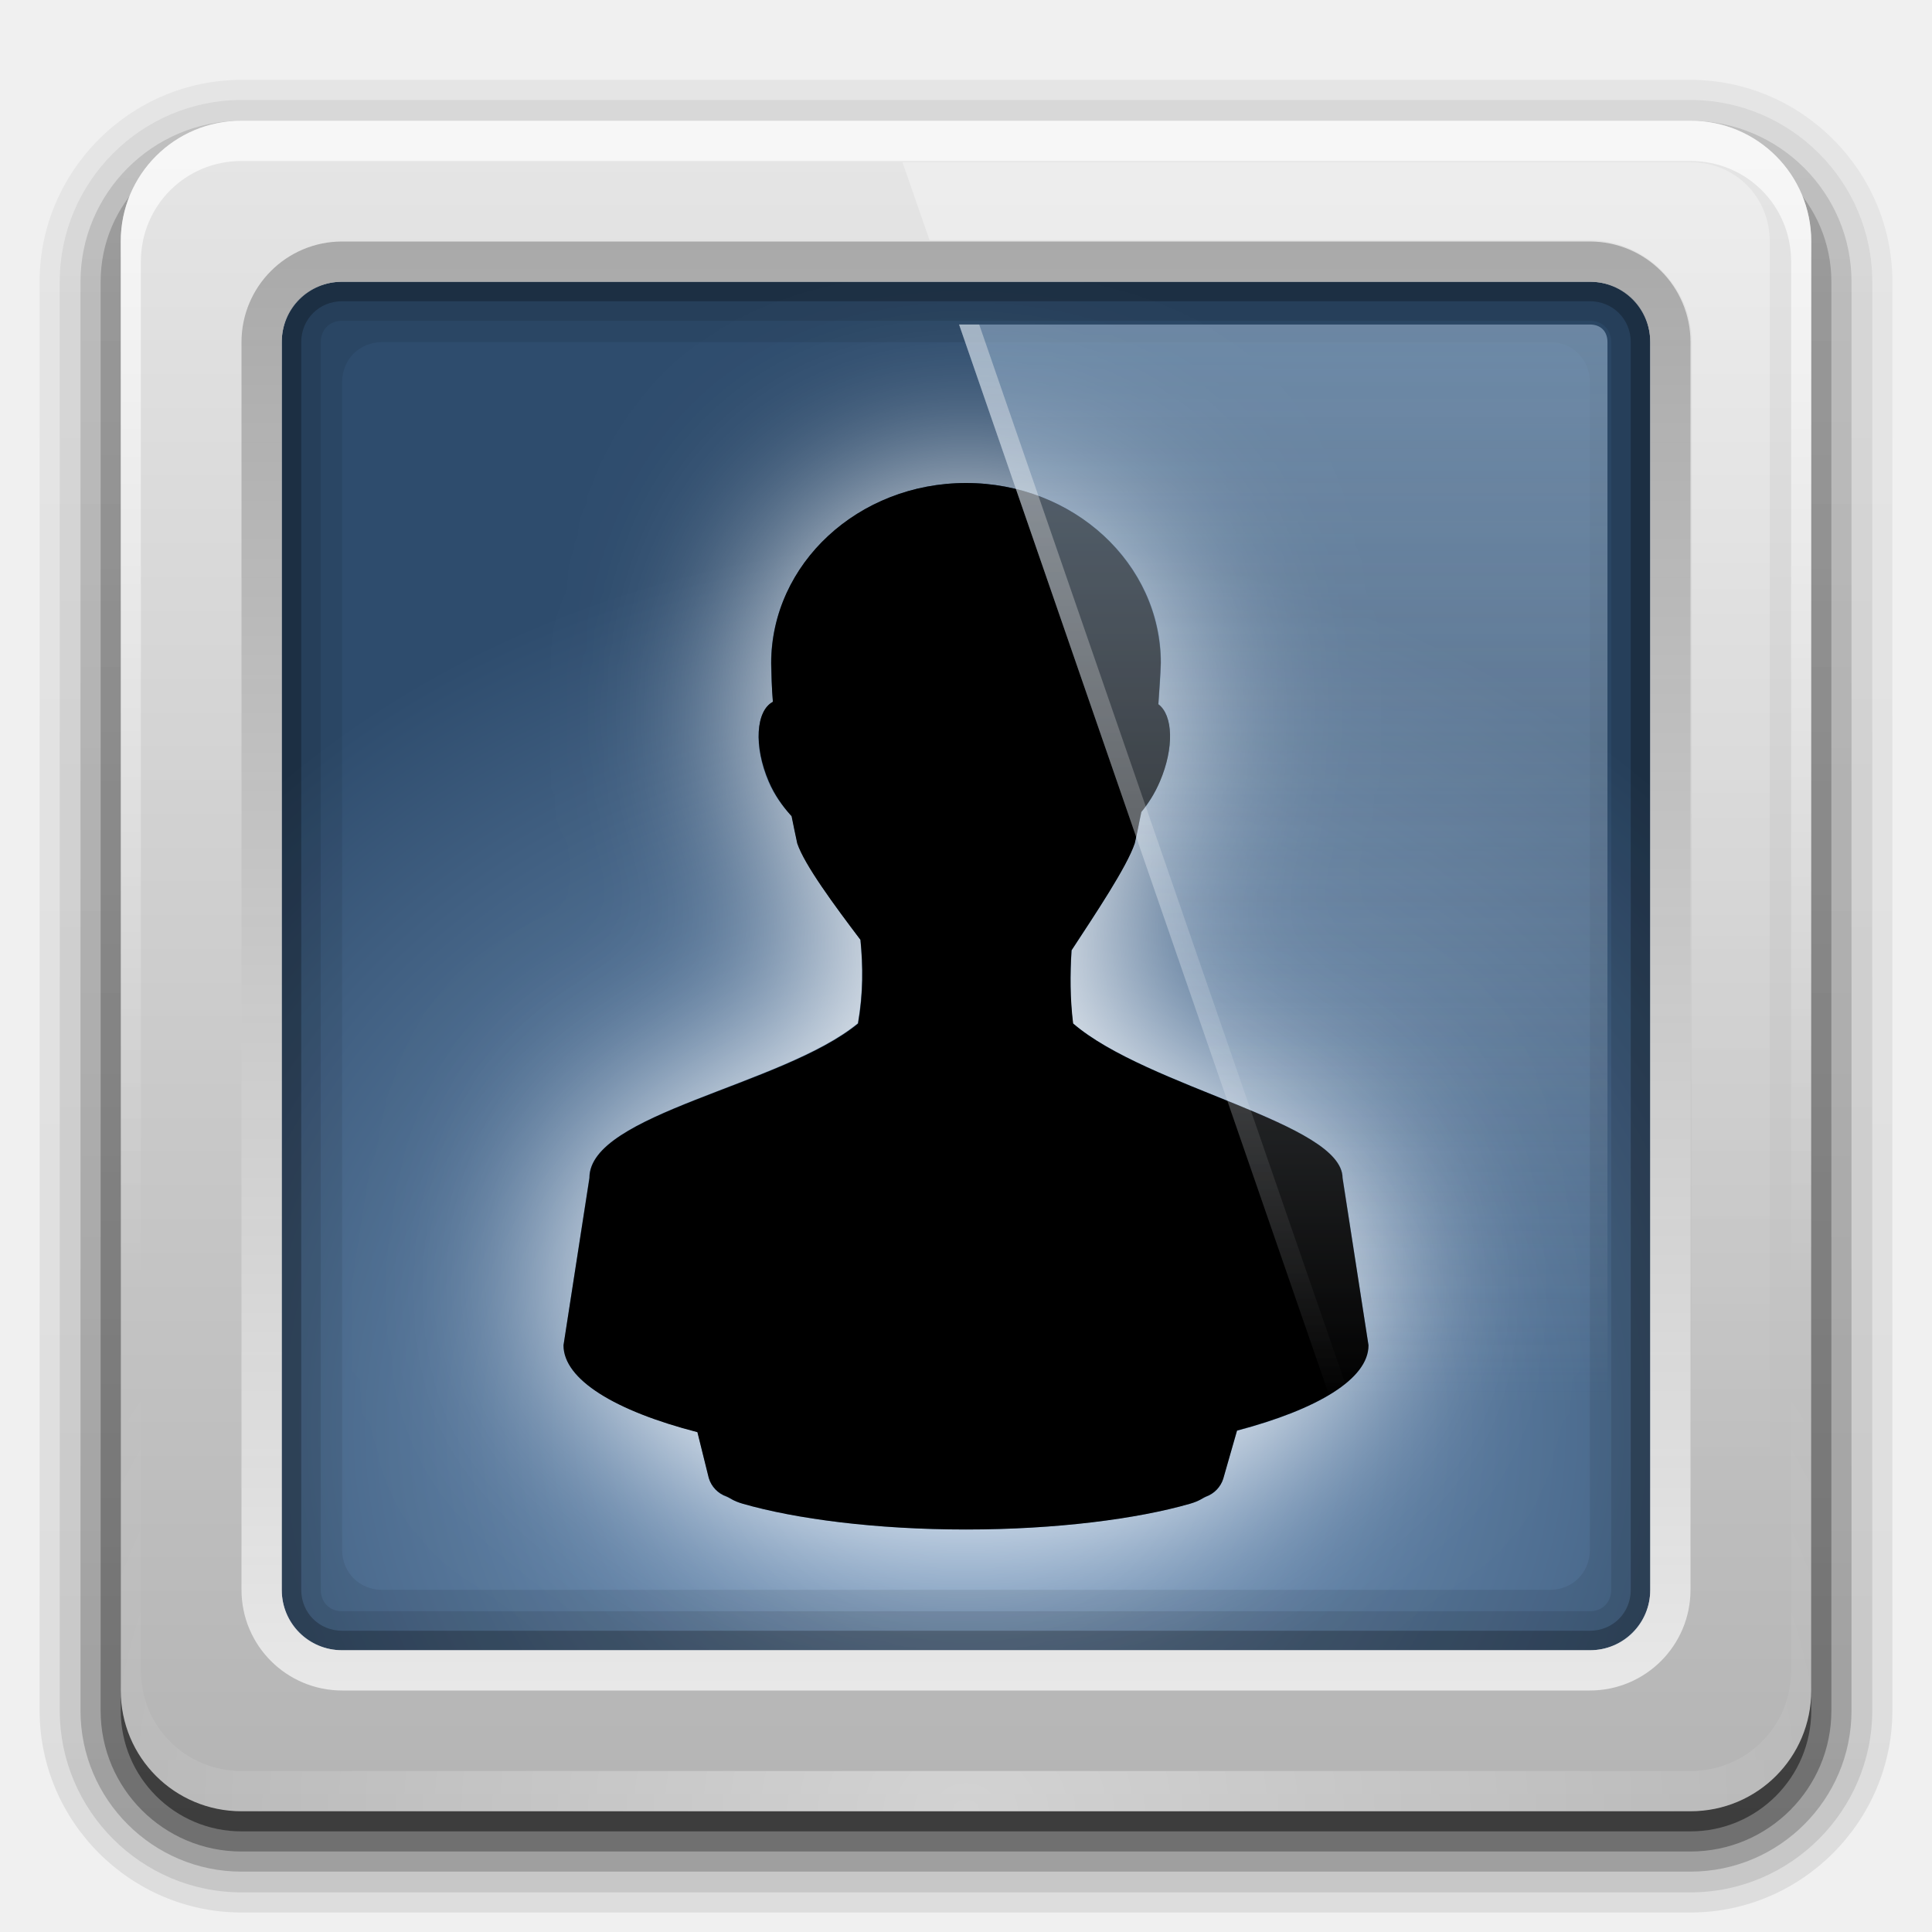
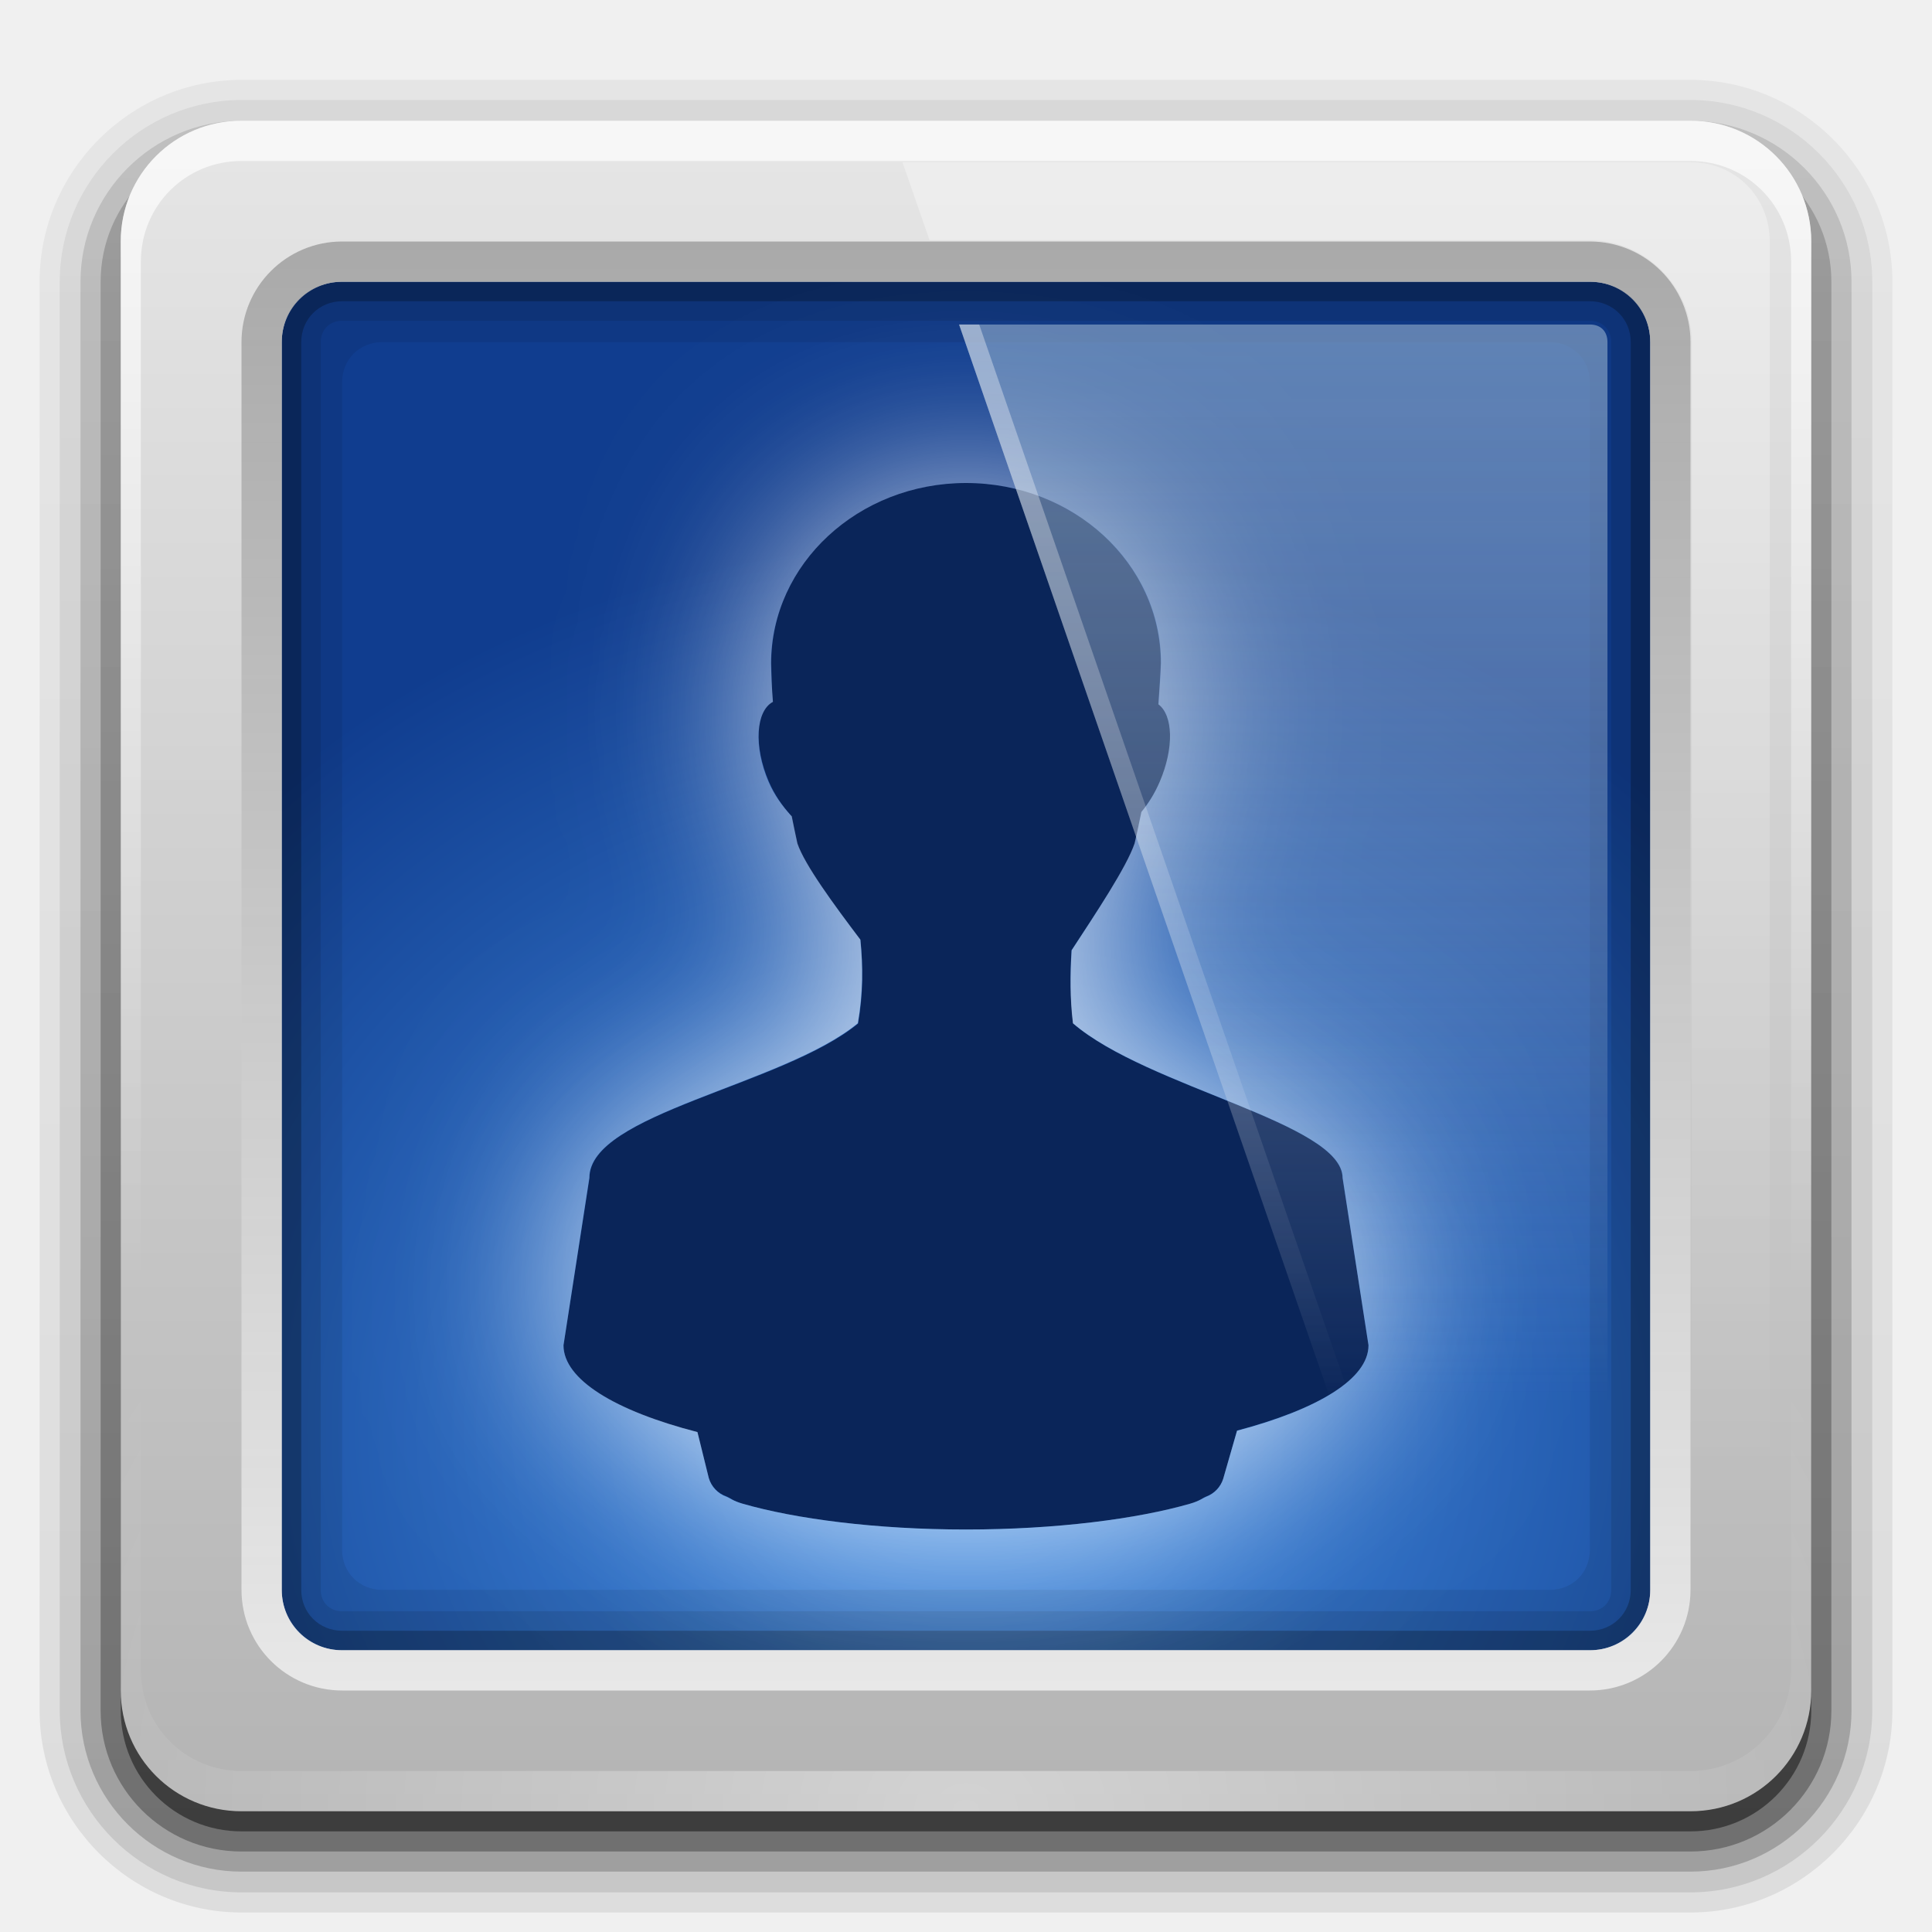
<svg xmlns="http://www.w3.org/2000/svg" xmlns:xlink="http://www.w3.org/1999/xlink" version="1.0" width="96" height="96" id="svg2408" style="display:inline;enable-background:new">
  <defs id="defs2410">
    <linearGradient id="linearGradient3687">
      <stop id="stop3689" style="stop-color:#ffffff;stop-opacity:1" offset="0" />
      <stop id="stop3691" style="stop-color:#ffffff;stop-opacity:0" offset="1" />
    </linearGradient>
    <linearGradient id="linearGradient3487">
      <stop id="stop3489" style="stop-color:#9cb7d2;stop-opacity:1" offset="0" />
      <stop id="stop3491" style="stop-color:#e7edf3;stop-opacity:0" offset="1" />
    </linearGradient>
    <radialGradient cx="56.066" cy="-15.871" r="35.938" fx="56.066" fy="-15.871" id="radialGradient3465" xlink:href="#linearGradient3224" gradientUnits="userSpaceOnUse" gradientTransform="matrix(0.00225966,0.925477,-1.384434,0,25.90198,-30.21143)" />
-     <linearGradient x1="58.65" y1="122" x2="58.65" y2="5.425" id="ButtonColor" gradientUnits="userSpaceOnUse" gradientTransform="matrix(1.017241,0,0,1.017241,-1.103448,-1.103448)">
-       <stop id="stop3792" style="stop-color:#2fc044;stop-opacity:1" offset="0" />
-       <stop id="stop3794" style="stop-color:#246d2f;stop-opacity:1" offset="1" />
-     </linearGradient>
    <linearGradient id="linearGradient3465">
      <stop id="stop3467" style="stop-color:#919191;stop-opacity:1" offset="0" />
      <stop id="stop3469" style="stop-color:#fdfdfd;stop-opacity:1" offset="1" />
    </linearGradient>
    <linearGradient id="linearGradient3187">
      <stop id="stop3189" style="stop-color:#b4b4b4;stop-opacity:1" offset="0" />
      <stop id="stop3191" style="stop-color:#e6e6e6;stop-opacity:1" offset="1" />
    </linearGradient>
    <linearGradient x1="45.448" y1="92.54" x2="45.448" y2="7.017" id="ButtonShadow" gradientUnits="userSpaceOnUse" gradientTransform="scale(1.005865,0.994169)">
      <stop id="stop3750" style="stop-color:#000000;stop-opacity:1" offset="0" />
      <stop id="stop3752" style="stop-color:#000000;stop-opacity:0.588" offset="1" />
    </linearGradient>
    <linearGradient id="linearGradient3737">
      <stop id="stop3739" style="stop-color:#ffffff;stop-opacity:1" offset="0" />
      <stop id="stop3741" style="stop-color:#ffffff;stop-opacity:0" offset="1" />
    </linearGradient>
    <filter color-interpolation-filters="sRGB" id="filter3174">
      <feGaussianBlur id="feGaussianBlur3176" stdDeviation="1.71" />
    </filter>
    <linearGradient x1="36.357" y1="6" x2="36.357" y2="63.893" id="linearGradient3188" xlink:href="#linearGradient3737" gradientUnits="userSpaceOnUse" />
    <linearGradient x1="43.179" y1="13" x2="43.179" y2="83.295" id="linearGradient3436" xlink:href="#linearGradient3465" gradientUnits="userSpaceOnUse" gradientTransform="matrix(1.029412,0,0,1.029412,-1.411765,-1.411765)" />
-     <radialGradient cx="47.098" cy="80.843" r="38.957" fx="47.098" fy="80.843" id="radialGradient3366" xlink:href="#ButtonColor" gradientUnits="userSpaceOnUse" gradientTransform="matrix(1.3113,-5.281739e-8,4.5811678e-8,1.137369,-14.66171,-10.84794)" />
    <linearGradient x1="48" y1="90" x2="48" y2="5.988" id="linearGradient3466" xlink:href="#linearGradient3187" gradientUnits="userSpaceOnUse" />
    <linearGradient x1="76.451" y1="8.062" x2="76.451" y2="72.766" id="linearGradient3693" xlink:href="#linearGradient3687" gradientUnits="userSpaceOnUse" />
    <linearGradient x1="65.156" y1="16.125" x2="65.156" y2="69.688" id="linearGradient3701" xlink:href="#linearGradient3487" gradientUnits="userSpaceOnUse" />
    <linearGradient x1="65.156" y1="16.125" x2="65.156" y2="69.688" id="linearGradient2675" xlink:href="#linearGradient3737" gradientUnits="userSpaceOnUse" />
    <linearGradient id="linearGradient3737-1">
      <stop id="stop3739-7" style="stop-color:#ffffff;stop-opacity:1" offset="0" />
      <stop id="stop3741-2" style="stop-color:#ffffff;stop-opacity:0" offset="1" />
    </linearGradient>
    <radialGradient cx="48" cy="90.172" r="42" fx="48" fy="90.172" id="radialGradient2893" xlink:href="#linearGradient3737-1" gradientUnits="userSpaceOnUse" gradientTransform="matrix(1.157313,0,0,0.9959077,-7.551021,0.1971319)" />
    <linearGradient id="linearGradient3224">
      <stop id="stop3226" style="stop-color:#80a2c8;stop-opacity:1" offset="0" />
      <stop id="stop3228" style="stop-color:#2e4c6d;stop-opacity:1" offset="1" />
    </linearGradient>
-     <clipPath id="clipPath3907">
-       <path d="m -68,12 0,71.875 71.938,0 L 3.938,12 -68,12 z m 36,12 c 5.345,0 9.688,3.993 9.688,8.938 -0.021,0.621 -0.074,1.335 -0.125,2.062 0.73,0.543 0.779,2.17 0.062,3.844 -0.259,0.604 -0.556,1.076 -0.906,1.5 -0.113,0.525 -0.198,0.951 -0.344,1.562 -0.397,1.18 -1.939,3.499 -3.125,5.312 -0.076,1.206 -0.088,2.4 0.062,3.625 3.71,3.198 13.391,4.951 13.406,7.688 L -12,66.844 c 0,1.679 -2.545,3.198 -6.531,4.25 l -0.688,2.375 A 1.405,1.393 0 0 1 -20.062,74.375 c -0.181,0.07 -0.315,0.201 -0.812,0.344 C -23.493,75.472 -27.517,76 -32,76 c -4.483,0 -8.475,-0.528 -11.094,-1.281 -0.497,-0.143 -0.631,-0.274 -0.812,-0.344 a 1.405,1.393 0 0 1 -0.875,-0.938 l -0.562,-2.281 C -49.43,70.102 -52,68.547 -52,66.844 l 1.281,-8.312 c -0.014,-3.198 9.588,-4.599 13.344,-7.688 0.262,-1.513 0.255,-2.826 0.125,-4.156 -1.305,-1.724 -2.766,-3.715 -3.125,-4.781 -0.116,-0.525 -0.186,-0.878 -0.281,-1.344 -0.013,-0.015 -0.049,-0.048 -0.062,-0.062 -0.401,-0.447 -0.803,-0.977 -1.094,-1.656 -0.754,-1.762 -0.627,-3.522 0.219,-3.969 -0.059,-0.705 -0.081,-1.34 -0.094,-1.906 C -41.688,28.024 -37.345,24 -32,24 z" id="path3909" style="fill:url(#radialGradient3911);fill-opacity:1;fill-rule:nonzero;stroke:none" />
-     </clipPath>
    <radialGradient cx="56.066" cy="-15.871" r="35.938" fx="56.066" fy="-15.871" id="radialGradient3911" xlink:href="#linearGradient3224" gradientUnits="userSpaceOnUse" gradientTransform="matrix(-0.00226162,-1.234558,1.385637,0,-9.914041,140.2671)" />
-     <filter x="-0.276" y="-0.212" width="1.552" height="1.425" color-interpolation-filters="sRGB" id="filter3913">
-       <feGaussianBlur id="feGaussianBlur3915" stdDeviation="4.6" />
-     </filter>
    <linearGradient x1="45.448" y1="92.54" x2="45.448" y2="7.017" id="ButtonShadow-0" gradientUnits="userSpaceOnUse" gradientTransform="matrix(1.005865,0,0,0.994169,100,0)">
      <stop id="stop3750-8" style="stop-color:#000000;stop-opacity:1" offset="0" />
      <stop id="stop3752-5" style="stop-color:#000000;stop-opacity:0.588" offset="1" />
    </linearGradient>
    <linearGradient x1="32.251" y1="6.132" x2="32.251" y2="90.239" id="linearGradient3780" xlink:href="#ButtonShadow-0" gradientUnits="userSpaceOnUse" gradientTransform="matrix(1.02381,0,0,1.011905,-1.142857,-98.07143)" />
    <linearGradient x1="32.251" y1="6.132" x2="32.251" y2="90.239" id="linearGradient3772" xlink:href="#ButtonShadow-0" gradientUnits="userSpaceOnUse" gradientTransform="matrix(1.02381,0,0,1.011905,-1.142857,-98.07143)" />
    <linearGradient x1="32.251" y1="6.132" x2="32.251" y2="90.239" id="linearGradient3725" xlink:href="#ButtonShadow-0" gradientUnits="userSpaceOnUse" gradientTransform="matrix(1.02381,0,0,1.011905,-1.142857,-98.07143)" />
    <linearGradient x1="32.251" y1="6.132" x2="32.251" y2="90.239" id="linearGradient3721" xlink:href="#ButtonShadow-0" gradientUnits="userSpaceOnUse" gradientTransform="translate(0,-97)" />
    <linearGradient x1="32.251" y1="6.132" x2="32.251" y2="90.239" id="linearGradient3122" xlink:href="#ButtonShadow-0" gradientUnits="userSpaceOnUse" gradientTransform="matrix(1.02381,0,0,1.011905,-1.142857,-98.07143)" />
+     <linearGradient id="linearGradient3175-9">
+       <stop id="stop3177-5" style="stop-color:#4490e6;stop-opacity:1" offset="0" />
+       <stop id="stop3179-7" style="stop-color:#103d8f;stop-opacity:1" offset="1" />
+     </linearGradient>
+     <radialGradient cx="56.066" cy="-15.871" r="35.938" fx="56.066" fy="-15.871" id="radialGradient4528" xlink:href="#linearGradient3175-9" gradientUnits="userSpaceOnUse" gradientTransform="matrix(0.00225966,0.925477,-1.384434,0,25.90198,-30.21143)" />
+     <clipPath id="clipPath3907-9">
+       <path d="m -68,12 0,71.875 71.938,0 L 3.938,12 -68,12 z m 36,12 c 5.345,0 9.688,3.993 9.688,8.938 -0.021,0.621 -0.074,1.335 -0.125,2.062 0.73,0.543 0.779,2.17 0.062,3.844 -0.259,0.604 -0.556,1.076 -0.906,1.5 -0.113,0.525 -0.198,0.951 -0.344,1.562 -0.397,1.18 -1.939,3.499 -3.125,5.312 -0.076,1.206 -0.088,2.4 0.062,3.625 3.71,3.198 13.391,4.951 13.406,7.688 L -12,66.844 c 0,1.679 -2.545,3.198 -6.531,4.25 l -0.688,2.375 A 1.405,1.393 0 0 1 -20.062,74.375 c -0.181,0.07 -0.315,0.201 -0.812,0.344 C -23.493,75.472 -27.517,76 -32,76 c -4.483,0 -8.475,-0.528 -11.094,-1.281 -0.497,-0.143 -0.631,-0.274 -0.812,-0.344 a 1.405,1.393 0 0 1 -0.875,-0.938 l -0.562,-2.281 C -49.43,70.102 -52,68.547 -52,66.844 l 1.281,-8.312 c -0.014,-3.198 9.588,-4.599 13.344,-7.688 0.262,-1.513 0.255,-2.826 0.125,-4.156 -1.305,-1.724 -2.766,-3.715 -3.125,-4.781 -0.116,-0.525 -0.186,-0.878 -0.281,-1.344 -0.013,-0.015 -0.049,-0.048 -0.062,-0.062 -0.401,-0.447 -0.803,-0.977 -1.094,-1.656 -0.754,-1.762 -0.627,-3.522 0.219,-3.969 -0.059,-0.705 -0.081,-1.34 -0.094,-1.906 C -41.688,28.024 -37.345,24 -32,24 z" id="path3909-4" style="fill:url(#radialGradient3911);fill-opacity:1;fill-rule:nonzero;stroke:none" />
+     </clipPath>
+     <filter x="-0.276" y="-0.212" width="1.552" height="1.425" color-interpolation-filters="sRGB" id="filter3913">
+       <feGaussianBlur id="feGaussianBlur3915" stdDeviation="4.6" />
+     </filter>
  </defs>
  <g id="layer2" style="display:none">
    <rect width="86" height="85" rx="6" ry="6" x="5" y="7" id="rect3745" style="opacity:0.9;fill:url(#ButtonShadow);fill-opacity:1;fill-rule:nonzero;stroke:none;filter:url(#filter3174)" />
  </g>
  <g id="layer4" style="display:inline">
    <path d="m 12,-95.031 c -5.511,0 -10.031,4.52 -10.031,10.031 l 0,71 c 0,5.511 4.52,10.031 10.031,10.031 l 72,0 c 5.511,0 10.031,-4.52 10.031,-10.031 l 0,-71 c 0,-5.511 -4.52,-10.031 -10.031,-10.031 l -72,0 z" transform="scale(1,-1)" id="path3786" style="opacity:0.08;fill:url(#linearGradient3122);fill-opacity:1;fill-rule:nonzero;stroke:none;display:inline" />
    <path d="m 12,-94.031 c -4.972,0 -9.031,4.06 -9.031,9.031 l 0,71 c 0,4.972 4.06,9.031 9.031,9.031 l 72,0 c 4.972,0 9.031,-4.06 9.031,-9.031 l 0,-71 c 0,-4.972 -4.06,-9.031 -9.031,-9.031 l -72,0 z" transform="scale(1,-1)" id="path3778" style="opacity:0.1;fill:url(#linearGradient3780);fill-opacity:1;fill-rule:nonzero;stroke:none;display:inline" />
    <path d="m 12,-93 c -4.409,0 -8,3.591 -8,8 l 0,71 c 0,4.409 3.591,8 8,8 l 72,0 c 4.409,0 8,-3.591 8,-8 l 0,-71 c 0,-4.409 -3.591,-8 -8,-8 l -72,0 z" transform="scale(1,-1)" id="path3770" style="opacity:0.2;fill:url(#linearGradient3772);fill-opacity:1;fill-rule:nonzero;stroke:none;display:inline" />
    <rect width="86" height="85" rx="7" ry="7" x="5" y="-92" transform="scale(1,-1)" id="rect3723" style="opacity:0.3;fill:url(#linearGradient3725);fill-opacity:1;fill-rule:nonzero;stroke:none;display:inline" />
    <rect width="84" height="84" rx="6" ry="6" x="6" y="-91" transform="scale(1,-1)" id="rect3716" style="opacity:0.45;fill:url(#linearGradient3721);fill-opacity:1;fill-rule:nonzero;stroke:none;display:inline" />
  </g>
  <g id="layer3" style="display:inline">
-     <rect width="77.915" height="78.516" rx="5.853" ry="6.173" x="8.141" y="8.254" id="rect3461" style="fill:url(#radialGradient3366);fill-opacity:1;stroke:none" />
-     <path d="m 12.062,12.062 0,53.875 71.875,0 0,-53.875 -71.875,0 z" transform="matrix(-1.000869,0,0,-1.33397,96.01045,99.96593)" id="path3215" style="fill:url(#radialGradient3465);fill-opacity:1;fill-rule:nonzero;stroke:none" />
-     <path d="m -32,24 c -5.345,0 -9.677,4.008 -9.677,8.953 0.013,0.567 0.021,1.214 0.081,1.919 -0.846,0.447 -0.956,2.195 -0.202,3.957 0.291,0.679 0.688,1.232 1.089,1.679 0.013,0.015 0.027,0.025 0.04,0.04 0.096,0.466 0.167,0.834 0.282,1.359 0.359,1.066 1.84,3.072 3.145,4.796 0.13,1.33 0.141,2.644 -0.121,4.157 -3.756,3.089 -13.361,4.477 -13.347,7.674 L -52,66.847 c 0,1.703 2.567,3.263 6.653,4.317 l 0.565,2.278 a 1.405,1.393 0 0 0 0.887,0.919 c 0.181,0.07 0.309,0.217 0.806,0.36 2.618,0.754 6.606,1.279 11.089,1.279 4.483,0 8.511,-0.525 11.129,-1.279 0.497,-0.143 0.625,-0.29 0.806,-0.36 a 1.405,1.393 0 0 0 0.847,-0.879 l 0.685,-2.398 C -14.546,70.032 -12,68.526 -12,66.847 l -1.29,-8.314 c -0.015,-2.737 -9.677,-4.477 -13.387,-7.674 -0.15,-1.225 -0.157,-2.431 -0.081,-3.637 1.186,-1.814 2.748,-4.135 3.145,-5.316 0.146,-0.611 0.209,-1.034 0.323,-1.559 0.35,-0.424 0.669,-0.915 0.927,-1.519 0.716,-1.673 0.65,-3.294 -0.081,-3.837 0.051,-0.727 0.1,-1.417 0.121,-2.038 7e-6,-4.945 -4.333,-8.953 -9.677,-8.953 z" transform="translate(80,0)" clip-path="url(#clipPath3907)" id="path3126" style="fill:#ffffff;fill-opacity:1;stroke:none;filter:url(#filter3913)" />
-     <path d="m 48,24 c -5.345,0 -9.677,4.008 -9.677,8.953 0.013,0.567 0.021,1.214 0.081,1.919 -0.846,0.447 -0.956,2.195 -0.202,3.957 0.291,0.679 0.688,1.232 1.089,1.679 0.013,0.015 0.027,0.025 0.04,0.04 0.096,0.466 0.167,0.834 0.282,1.359 0.359,1.066 1.84,3.072 3.145,4.796 0.13,1.33 0.141,2.644 -0.121,4.157 -3.756,3.089 -13.361,4.477 -13.347,7.674 L 28,66.847 c 0,1.703 2.567,3.263 6.653,4.317 l 0.565,2.278 a 1.405,1.393 0 0 0 0.887,0.919 c 0.181,0.07 0.309,0.217 0.806,0.36 2.618,0.754 6.606,1.279 11.089,1.279 4.483,0 8.511,-0.525 11.129,-1.279 0.497,-0.143 0.625,-0.29 0.806,-0.36 a 1.405,1.393 0 0 0 0.847,-0.879 l 0.685,-2.398 C 65.454,70.032 68,68.526 68,66.847 l -1.29,-8.314 c -0.015,-2.737 -9.677,-4.477 -13.387,-7.674 -0.15,-1.225 -0.157,-2.431 -0.081,-3.637 1.186,-1.814 2.748,-4.135 3.145,-5.316 0.146,-0.611 0.209,-1.034 0.323,-1.559 0.35,-0.424 0.669,-0.915 0.927,-1.519 0.716,-1.673 0.65,-3.294 -0.081,-3.837 0.051,-0.727 0.1,-1.417 0.121,-2.038 7e-6,-4.945 -4.333,-8.953 -9.677,-8.953 z" id="path3798" style="fill:#000000;fill-opacity:1;stroke:none" />
+     <path d="m 12.062,12.062 0,53.875 71.875,0 0,-53.875 -71.875,0 z" transform="matrix(-1.000869,0,0,-1.33397,96.01045,99.96593)" id="path3215-2" style="fill:url(#radialGradient4528);fill-opacity:1;fill-rule:nonzero;stroke:none;display:inline" />
+     <rect width="72.536" height="10" rx="3.029" ry="2.383" x="-78.214" y="12" id="rect4345" style="opacity:0.4;fill:#c3d9f5;fill-opacity:1;fill-rule:nonzero;stroke:none;display:inline" />
+     <rect width="72.536" height="10" rx="3.029" ry="2.383" x="-78.214" y="74" id="rect4832" style="opacity:0.4;fill:#c3d9f5;fill-opacity:1;fill-rule:nonzero;stroke:none;display:inline" />
+     <path d="m 12.062,12.062 0,53.875 71.875,0 0,-53.875 -71.875,0 z" transform="matrix(-1.000869,0,0,-1.33397,-3.989553,99.96593)" id="path3215" style="fill:url(#radialGradient3465);fill-opacity:1;fill-rule:nonzero;stroke:none" />
+     <path d="m 48,24 c -5.345,0 -9.677,4.008 -9.677,8.953 0.013,0.567 0.021,1.214 0.081,1.919 -0.846,0.447 -0.956,2.195 -0.202,3.957 0.291,0.679 0.688,1.232 1.089,1.679 0.013,0.015 0.027,0.025 0.04,0.04 0.096,0.466 0.167,0.834 0.282,1.359 0.359,1.066 1.84,3.072 3.145,4.796 0.13,1.33 0.141,2.644 -0.121,4.157 -3.756,3.089 -13.361,4.477 -13.347,7.674 L 28,66.847 c 0,1.703 2.567,3.263 6.653,4.317 l 0.565,2.278 a 1.405,1.393 0 0 0 0.887,0.919 c 0.181,0.07 0.309,0.217 0.806,0.36 2.618,0.754 6.606,1.279 11.089,1.279 4.483,0 8.511,-0.525 11.129,-1.279 0.497,-0.143 0.625,-0.29 0.806,-0.36 a 1.405,1.393 0 0 0 0.847,-0.879 l 0.685,-2.398 C 65.454,70.032 68,68.526 68,66.847 l -1.29,-8.314 c -0.015,-2.737 -9.677,-4.477 -13.387,-7.674 -0.15,-1.225 -0.157,-2.431 -0.081,-3.637 1.186,-1.814 2.748,-4.135 3.145,-5.316 0.146,-0.611 0.209,-1.034 0.323,-1.559 0.35,-0.424 0.669,-0.915 0.927,-1.519 0.716,-1.673 0.65,-3.294 -0.081,-3.837 0.051,-0.727 0.1,-1.417 0.121,-2.038 7e-6,-4.945 -4.333,-8.953 -9.677,-8.953 z" id="path3798" style="fill:#0a2559;fill-opacity:1;stroke:none" />
    <path d="m 19,13 c -3.289,0 -6,2.711 -6,6 l 0,58 c 0,3.289 2.711,6 6,6 l 58,0 c 3.289,0 6,-2.711 6,-6 l 0,-58 c 0,-3.289 -2.711,-6 -6,-6 l -58,0 z m 0,4 58,0 c 1.143,0 2,0.857 2,2 l 0,58 c 0,1.143 -0.857,2 -2,2 l -58,0 c -1.143,0 -2,-0.857 -2,-2 l 0,-58 c 0,-1.143 0.857,-2 2,-2 z" id="rect3222" style="font-size:medium;font-style:normal;font-variant:normal;font-weight:normal;font-stretch:normal;text-indent:0;text-align:start;text-decoration:none;line-height:normal;letter-spacing:normal;word-spacing:normal;text-transform:none;direction:ltr;block-progression:tb;writing-mode:lr-tb;text-anchor:start;opacity:0.08;color:#000000;fill:#000000;fill-opacity:1;stroke:none;stroke-width:4;marker:none;visibility:visible;display:inline;overflow:visible;enable-background:accumulate;font-family:Abandoned Bitplane;-inkscape-font-specification:Abandoned Bitplane" />
    <path d="m 17,14 c -1.662,0 -3,1.338 -3,3 l 0,62 c 0,1.662 1.338,3 3,3 l 62,0 c 1.662,0 3,-1.338 3,-3 l 0,-62 c 0,-1.662 -1.338,-3 -3,-3 l -62,0 z m 0,1.938 62,0 c 0.618,0 1.062,0.444 1.062,1.062 l 0,62 c 0,0.618 -0.444,1.062 -1.062,1.062 l -62,0 c -0.618,0 -1.062,-0.444 -1.062,-1.062 l 0,-62 c 0,-0.618 0.444,-1.062 1.062,-1.062 z" id="rect3981" style="opacity:0.1;color:#000000;fill:#000000;fill-opacity:1;fill-rule:nonzero;stroke:none;stroke-width:1;marker:none;visibility:visible;display:inline;overflow:visible;enable-background:accumulate" />
    <path d="m 17,14 c -1.662,0 -3,1.338 -3,3 l 0,62 c 0,1.662 1.338,3 3,3 l 62,0 c 1.662,0 3,-1.338 3,-3 l 0,-62 c 0,-1.662 -1.338,-3 -3,-3 l -62,0 z m 0,0.969 62,0 c 1.14,0 2.031,0.891 2.031,2.031 l 0,62 c 0,1.14 -0.891,2.031 -2.031,2.031 l -62,0 c -1.14,0 -2.031,-0.891 -2.031,-2.031 l 0,-62 c 0,-1.14 0.891,-2.031 2.031,-2.031 z" id="rect3977" style="opacity:0.25;color:#000000;fill:#000000;fill-opacity:1;fill-rule:nonzero;stroke:none;stroke-width:1;marker:none;visibility:visible;display:inline;overflow:visible;enable-background:accumulate" />
+     <path d="m -32,24 c -5.345,0 -9.677,4.008 -9.677,8.953 0.013,0.567 0.021,1.214 0.081,1.919 -0.846,0.447 -0.956,2.195 -0.202,3.957 0.291,0.679 0.688,1.232 1.089,1.679 0.013,0.015 0.027,0.025 0.04,0.04 0.096,0.466 0.167,0.834 0.282,1.359 0.359,1.066 1.84,3.072 3.145,4.796 0.13,1.33 0.141,2.644 -0.121,4.157 -3.756,3.089 -13.361,4.477 -13.347,7.674 L -52,66.847 c 0,1.703 2.567,3.263 6.653,4.317 l 0.565,2.278 a 1.405,1.393 0 0 0 0.887,0.919 c 0.181,0.07 0.309,0.217 0.806,0.36 2.618,0.754 6.606,1.279 11.089,1.279 4.483,0 8.511,-0.525 11.129,-1.279 0.497,-0.143 0.625,-0.29 0.806,-0.36 a 1.405,1.393 0 0 0 0.847,-0.879 l 0.685,-2.398 C -14.546,70.032 -12,68.526 -12,66.847 l -1.29,-8.314 c -0.015,-2.737 -9.677,-4.477 -13.387,-7.674 -0.15,-1.225 -0.157,-2.431 -0.081,-3.637 1.186,-1.814 2.748,-4.135 3.145,-5.316 0.146,-0.611 0.209,-1.034 0.323,-1.559 0.35,-0.424 0.669,-0.915 0.927,-1.519 0.716,-1.673 0.65,-3.294 -0.081,-3.837 0.051,-0.727 0.1,-1.417 0.121,-2.038 7e-6,-4.945 -4.333,-8.953 -9.677,-8.953 z" transform="translate(80,-2.2888183e-7)" clip-path="url(#clipPath3907-9)" id="path3126" style="opacity:0.8;fill:#ffffff;fill-opacity:1;stroke:none;display:inline;filter:url(#filter3913);enable-background:new" />
  </g>
  <g id="layer1" style="display:inline">
    <path d="M 12,6 C 8.676,6 6,8.676 6,12 l 0,72 c 0,3.324 2.676,6 6,6 l 72,0 c 3.324,0 6,-2.676 6,-6 L 90,12 C 90,8.676 87.324,6 84,6 L 12,6 z m 5,8 1,0 60,0 1,0 c 1.684,0 3,1.316 3,3 l 0,1 0,60 0,1 c 10e-7,1.684 -1.316,3 -3,3 l -1,0 -60,0 -1,0 c -1.684,10e-7 -3,-1.316 -3,-3 l 0,-1 0,-60 0,-1 c 0,-1.684 1.316,-3 3,-3 z" id="rect2419" style="fill:url(#linearGradient3466);fill-opacity:1;fill-rule:nonzero;stroke:none" />
    <path d="M 12,6 C 8.676,6 6,8.676 6,12 l 0,2 0,68 0,2 c 0,0.335 0.041,0.651 0.094,0.969 0.049,0.296 0.097,0.597 0.188,0.875 0.01,0.03 0.021,0.064 0.031,0.094 0.099,0.288 0.235,0.547 0.375,0.812 0.145,0.274 0.316,0.536 0.5,0.781 0.184,0.246 0.374,0.473 0.594,0.688 0.44,0.428 0.943,0.815 1.5,1.094 0.279,0.14 0.573,0.247 0.875,0.344 -0.256,-0.1 -0.487,-0.236 -0.719,-0.375 -0.007,-0.004 -0.024,0.004 -0.031,0 -0.032,-0.019 -0.062,-0.043 -0.094,-0.062 -0.12,-0.077 -0.231,-0.164 -0.344,-0.25 -0.106,-0.081 -0.213,-0.161 -0.312,-0.25 C 8.478,88.557 8.309,88.373 8.156,88.188 8.049,88.057 7.938,87.922 7.844,87.781 7.819,87.743 7.805,87.695 7.781,87.656 7.716,87.553 7.651,87.452 7.594,87.344 7.493,87.149 7.388,86.928 7.312,86.719 7.305,86.697 7.289,86.678 7.281,86.656 7.249,86.564 7.245,86.469 7.219,86.375 7.188,86.268 7.148,86.172 7.125,86.062 7.052,85.721 7,85.364 7,85 L 7,83 7,15 7,13 C 7,10.218 9.218,8 12,8 l 2,0 68,0 2,0 c 2.782,0 5,2.218 5,5 l 0,2 0,68 0,2 c 0,0.364 -0.052,0.721 -0.125,1.062 -0.044,0.207 -0.088,0.398 -0.156,0.594 -0.008,0.022 -0.023,0.041 -0.031,0.062 -0.063,0.174 -0.138,0.367 -0.219,0.531 -0.042,0.083 -0.079,0.17 -0.125,0.25 -0.055,0.097 -0.127,0.188 -0.188,0.281 -0.094,0.141 -0.205,0.276 -0.312,0.406 -0.143,0.174 -0.303,0.347 -0.469,0.5 -0.011,0.01 -0.02,0.021 -0.031,0.031 -0.138,0.126 -0.285,0.234 -0.438,0.344 -0.103,0.073 -0.204,0.153 -0.312,0.219 -0.007,0.004 -0.024,-0.004 -0.031,0 -0.232,0.139 -0.463,0.275 -0.719,0.375 0.302,-0.097 0.596,-0.204 0.875,-0.344 0.557,-0.279 1.06,-0.666 1.5,-1.094 0.22,-0.214 0.409,-0.442 0.594,-0.688 0.184,-0.246 0.355,-0.508 0.5,-0.781 0.14,-0.265 0.276,-0.525 0.375,-0.812 0.01,-0.031 0.021,-0.063 0.031,-0.094 0.09,-0.278 0.139,-0.579 0.188,-0.875 C 89.959,84.651 90,84.335 90,84 l 0,-2 0,-68 0,-2 C 90,8.676 87.324,6 84,6 L 12,6 z" id="rect3728" style="opacity:0.7;fill:url(#linearGradient3188);fill-opacity:1;fill-rule:nonzero;stroke:none" />
    <rect width="70" height="70" rx="4" ry="4" x="13" y="13" id="rect3425" style="fill:none;stroke:url(#linearGradient3436);stroke-width:2;stroke-linecap:square;stroke-linejoin:round;stroke-miterlimit:4;stroke-opacity:0.697;stroke-dasharray:none;stroke-dashoffset:0" />
    <path d="M 12,90 C 8.676,90 6,87.324 6,84 L 6,82 6,14 6,12 c 0,-0.335 0.041,-0.651 0.094,-0.969 0.049,-0.296 0.097,-0.597 0.188,-0.875 C 6.291,10.126 6.302,10.093 6.312,10.062 6.411,9.775 6.547,9.515 6.688,9.25 6.832,8.976 7.003,8.714 7.188,8.469 7.372,8.223 7.561,7.995 7.781,7.781 8.221,7.353 8.724,6.967 9.281,6.688 9.56,6.548 9.855,6.441 10.156,6.344 9.9,6.444 9.67,6.58 9.438,6.719 c -0.007,0.004 -0.024,-0.004 -0.031,0 -0.032,0.019 -0.062,0.043 -0.094,0.062 -0.12,0.077 -0.231,0.164 -0.344,0.25 -0.106,0.081 -0.213,0.161 -0.312,0.25 C 8.478,7.443 8.309,7.627 8.156,7.812 8.049,7.943 7.938,8.078 7.844,8.219 7.819,8.257 7.805,8.305 7.781,8.344 7.716,8.447 7.651,8.548 7.594,8.656 7.493,8.851 7.388,9.072 7.312,9.281 7.305,9.303 7.289,9.322 7.281,9.344 7.249,9.436 7.245,9.531 7.219,9.625 7.188,9.732 7.148,9.828 7.125,9.938 7.052,10.279 7,10.636 7,11 l 0,2 0,68 0,2 c 0,2.782 2.218,5 5,5 l 2,0 68,0 2,0 c 2.782,0 5,-2.218 5,-5 l 0,-2 0,-68 0,-2 C 89,10.636 88.948,10.279 88.875,9.938 88.831,9.731 88.787,9.54 88.719,9.344 88.711,9.322 88.695,9.303 88.688,9.281 88.625,9.108 88.549,8.914 88.469,8.75 88.427,8.667 88.39,8.58 88.344,8.5 88.289,8.403 88.217,8.312 88.156,8.219 88.062,8.078 87.951,7.943 87.844,7.812 87.701,7.638 87.541,7.466 87.375,7.312 87.364,7.302 87.355,7.291 87.344,7.281 87.205,7.156 87.059,7.047 86.906,6.938 86.804,6.864 86.702,6.784 86.594,6.719 c -0.007,-0.004 -0.024,0.004 -0.031,0 -0.232,-0.139 -0.463,-0.275 -0.719,-0.375 0.302,0.097 0.596,0.204 0.875,0.344 0.557,0.279 1.06,0.666 1.5,1.094 0.22,0.214 0.409,0.442 0.594,0.688 0.184,0.246 0.355,0.508 0.5,0.781 0.14,0.265 0.276,0.525 0.375,0.812 0.01,0.031 0.021,0.063 0.031,0.094 0.09,0.278 0.139,0.579 0.188,0.875 C 89.959,11.349 90,11.665 90,12 l 0,2 0,68 0,2 c 0,3.324 -2.676,6 -6,6 l -72,0 z" id="path3615" style="opacity:0.4;fill:url(#radialGradient2893);fill-opacity:1;fill-rule:nonzero;stroke:none" />
  </g>
  <g id="layer5" style="opacity:0.813;display:inline">
    <path d="m 44.844,8.062 1.344,3.875 31.812,0 1,0 c 2.754,0 5.062,2.309 5.062,5.062 l 0,1 0,60 0,1 c 2e-6,2.754 -2.309,5.062 -5.062,5.062 l -1,0 -6.875,0 1.344,3.875 11.531,0 c 2.222,0 3.938,-1.716 3.938,-3.938 l 0,-72 C 87.938,9.778 86.222,8.062 84,8.062 l -39.156,0 z" id="path3660" style="opacity:0.4;fill:url(#linearGradient3693);fill-opacity:1;fill-rule:evenodd;stroke:none" />
    <path d="m 47.656,16.125 22.031,63.75 9.312,0 c 0.539,0 0.875,-0.336 0.875,-0.875 l 0,-62 c 0,-0.539 -0.336,-0.875 -0.875,-0.875 l -31.344,0 z" id="path3664" style="opacity:0.7;fill:url(#linearGradient3701);fill-opacity:1;fill-rule:evenodd;stroke:none" />
    <path d="m 47.656,16.125 22.031,63.75 1,0 -22.031,-63.75 -1,0 z" id="path2669" style="opacity:0.5;fill:url(#linearGradient2675);fill-opacity:1;fill-rule:evenodd;stroke:none" />
  </g>
</svg>
